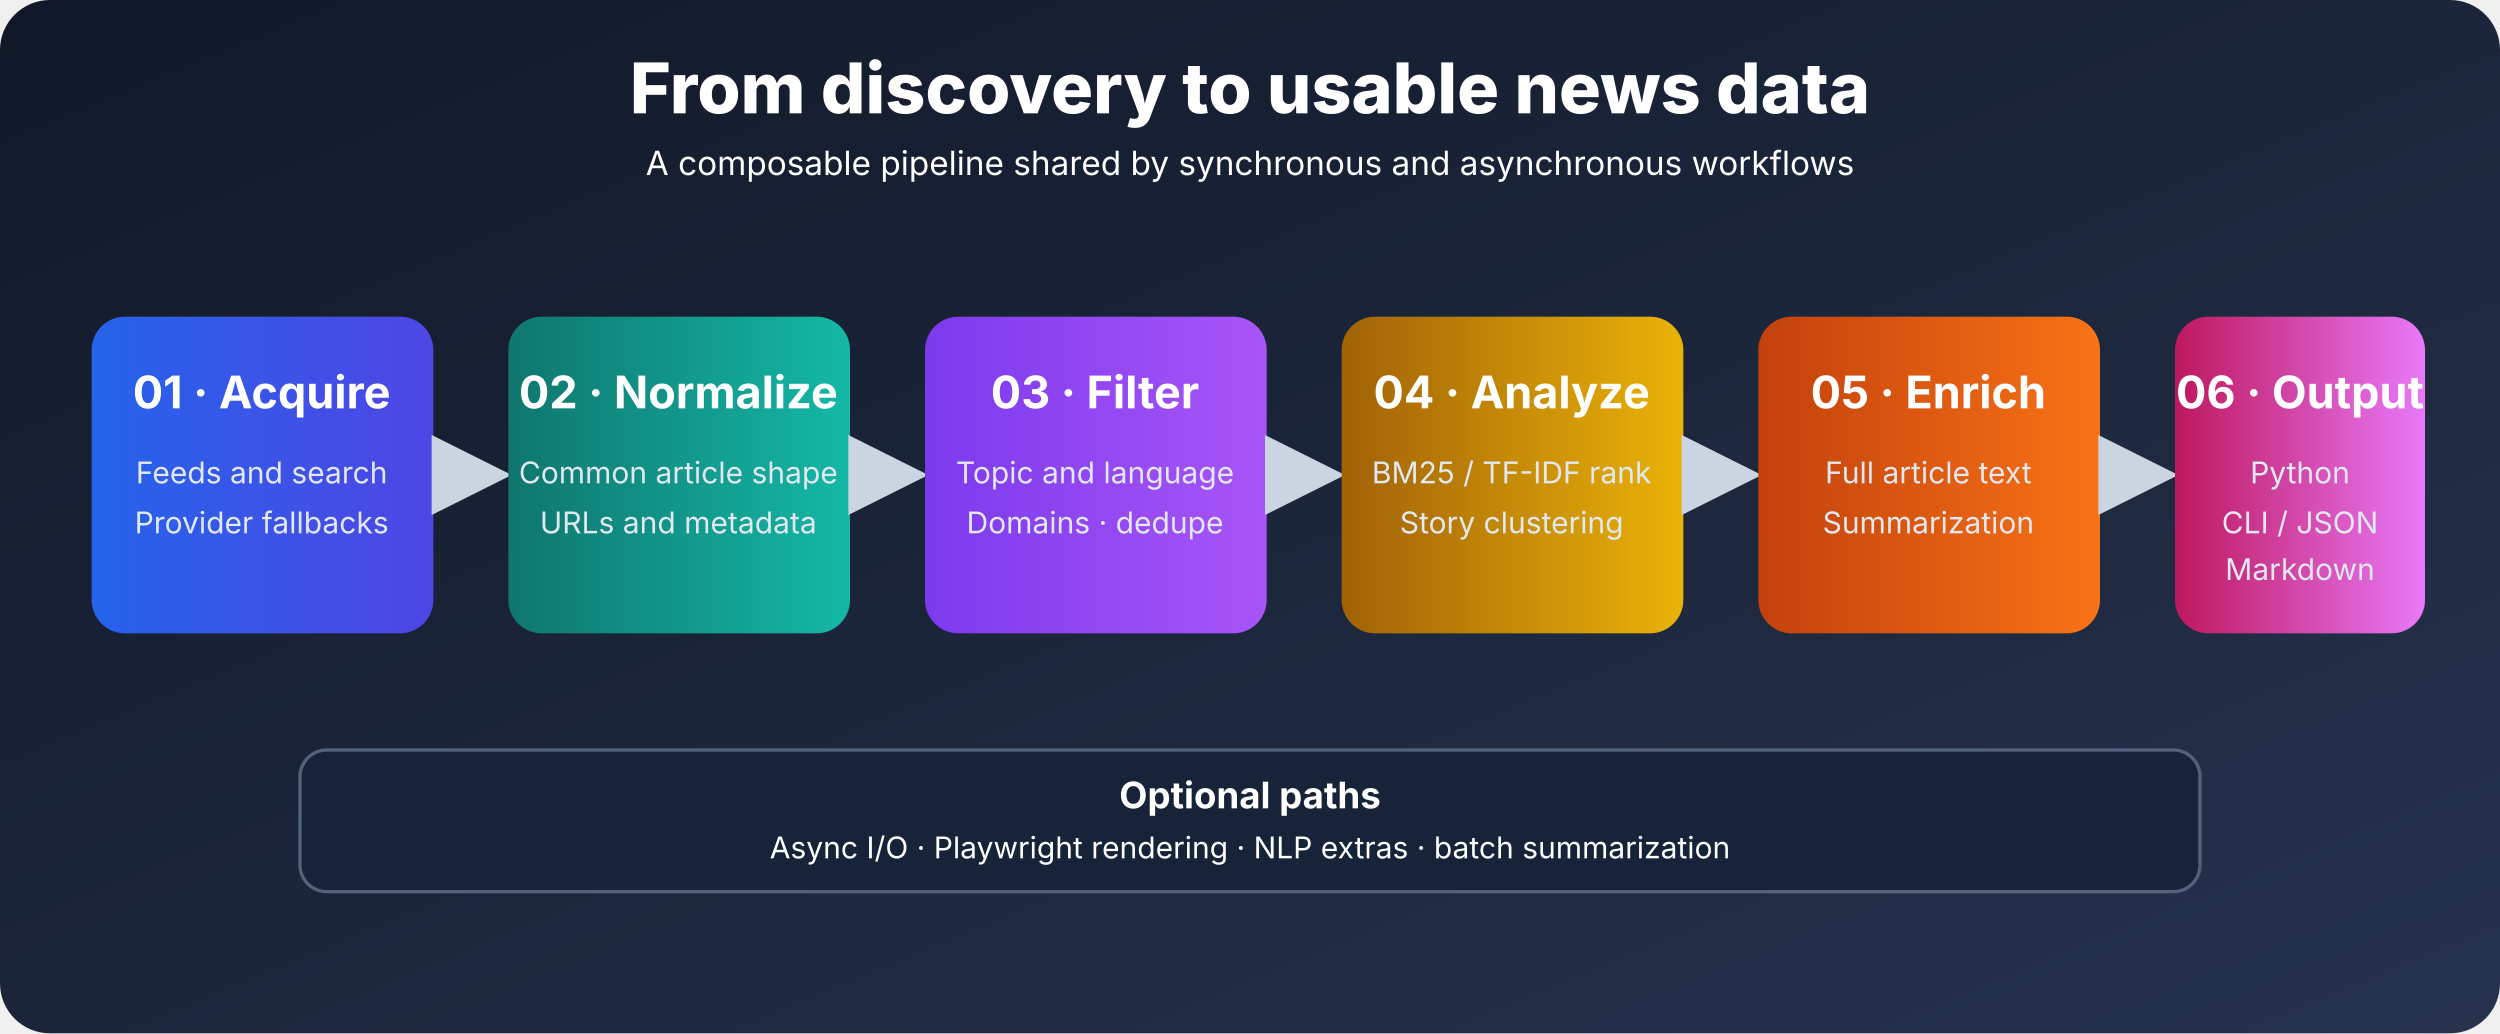
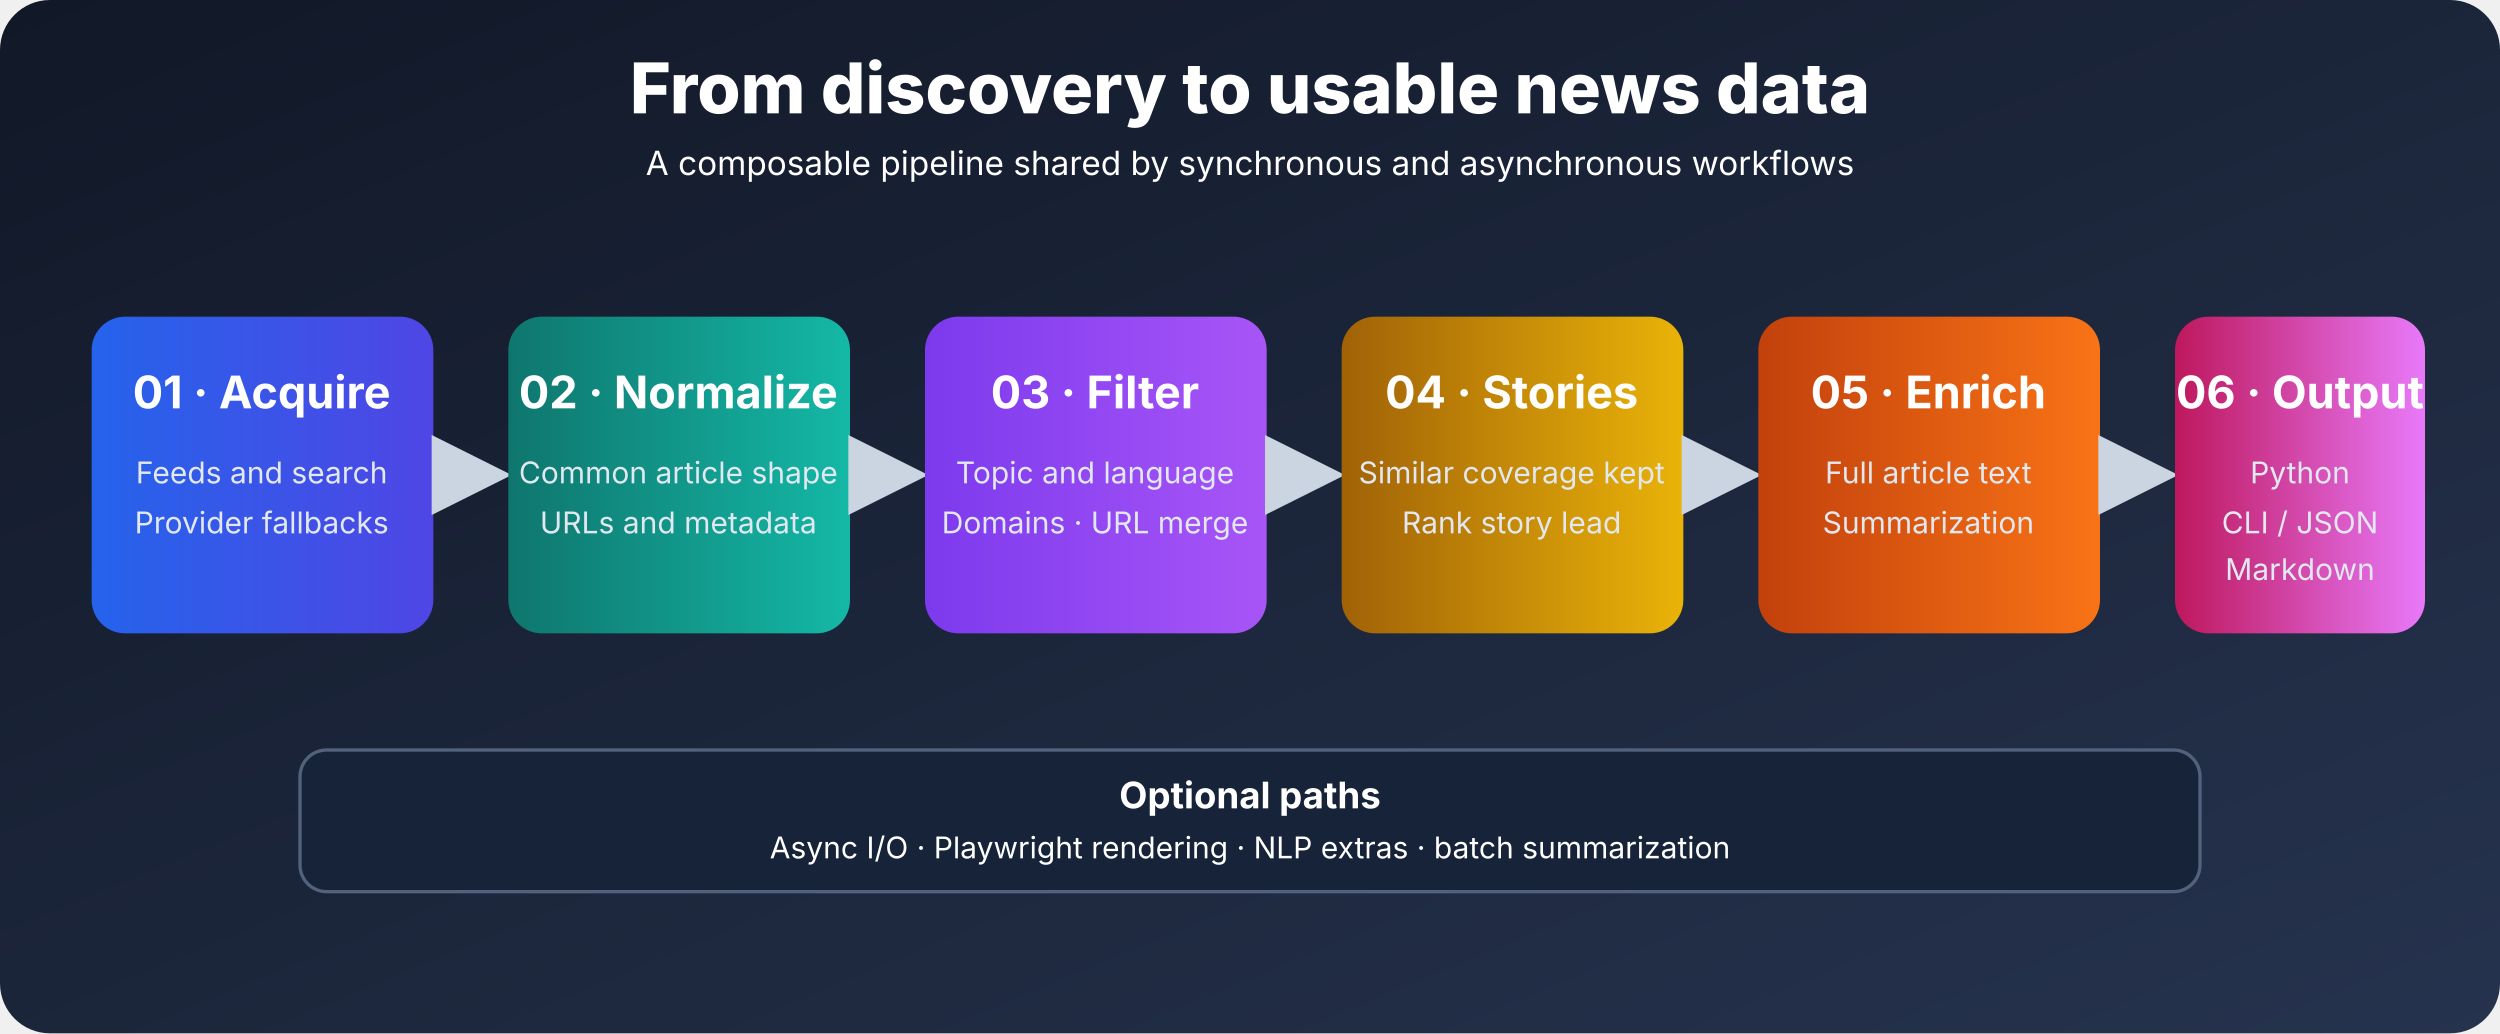
<svg xmlns="http://www.w3.org/2000/svg" width="1500" height="620" viewBox="0 0 1500 620" role="img" aria-labelledby="title desc">
  <defs>
    <linearGradient id="bg" x2="1" y2="1">
      <stop stop-color="#111827" />
      <stop offset="1" stop-color="#26334e" />
    </linearGradient>
    <linearGradient id="g1">
      <stop stop-color="#2563eb" />
      <stop offset="1" stop-color="#4f46e5" />
    </linearGradient>
    <linearGradient id="g2">
      <stop stop-color="#0f766e" />
      <stop offset="1" stop-color="#14b8a6" />
    </linearGradient>
    <linearGradient id="g3">
      <stop stop-color="#7c3aed" />
      <stop offset="1" stop-color="#a855f7" />
    </linearGradient>
    <linearGradient id="g4">
      <stop stop-color="#a16207" />
      <stop offset="1" stop-color="#eab308" />
    </linearGradient>
    <linearGradient id="g5">
      <stop stop-color="#c2410c" />
      <stop offset="1" stop-color="#f97316" />
    </linearGradient>
    <linearGradient id="g6">
      <stop stop-color="#be185d" />
      <stop offset="1" stop-color="#e879f9" />
    </linearGradient>
    <marker id="arr" markerWidth="12" markerHeight="12" refX="9" refY="6" orient="auto">
      <path d="M0 0 L12 6 L0 12z" fill="#cbd5e1" />
    </marker>
    <style>text{font-family:Inter,Segoe UI,Arial,sans-serif;fill:#fff}.h{font-size:27px;font-weight:700}.s{font-size:18px;fill:#e2e8f0}.a{stroke:#cbd5e1;stroke-width:4;fill:none;marker-end:url(#arr)}</style>
  </defs>
  <rect width="1500" height="620" rx="30" fill="url(#bg)" />
  <text x="750" y="68" text-anchor="middle" font-size="42" font-weight="800">From discovery to usable news data</text>
  <text x="750" y="105" text-anchor="middle" font-size="20" fill="#cbd5e1">A composable pipeline shared by synchronous and asynchronous workflows</text>
  <g transform="translate(55 190)">
    <rect width="205" height="190" rx="20" fill="url(#g1)" />
    <text x="102" y="55" text-anchor="middle" class="h">01 · Acquire</text>
    <text x="102" y="100" text-anchor="middle" class="s">Feeds and search</text>
    <text x="102" y="130" text-anchor="middle" class="s">Provider fallbacks</text>
  </g>
  <path class="a" d="M265 285 H295" />
  <g transform="translate(305 190)">
    <rect width="205" height="190" rx="20" fill="url(#g2)" />
    <text x="102" y="55" text-anchor="middle" class="h">02 · Normalize</text>
    <text x="102" y="100" text-anchor="middle" class="s">Common article shape</text>
    <text x="102" y="130" text-anchor="middle" class="s">URLs and metadata</text>
  </g>
  <path class="a" d="M515 285 H545" />
  <g transform="translate(555 190)">
    <rect width="205" height="190" rx="20" fill="url(#g3)" />
    <text x="102" y="55" text-anchor="middle" class="h">03 · Filter</text>
    <text x="102" y="100" text-anchor="middle" class="s">Topic and language</text>
-     <text x="102" y="130" text-anchor="middle" class="s">Domains · dedupe</text>
+     <text x="102" y="130" text-anchor="middle" class="s">Domains · URL merge</text>
  </g>
  <path class="a" d="M765 285 H795" />
  <g transform="translate(805 190)">
    <rect width="205" height="190" rx="20" fill="url(#g4)" />
-     <text x="102" y="55" text-anchor="middle" class="h">04 · Analyze</text>
-     <text x="102" y="100" text-anchor="middle" class="s">BM25 / TF-IDF rank</text>
-     <text x="102" y="130" text-anchor="middle" class="s">Story clustering</text>
+     <text x="102" y="55" text-anchor="middle" class="h">04 · Stories</text>
+     <text x="102" y="100" text-anchor="middle" class="s">Similar coverage kept</text>
+     <text x="102" y="130" text-anchor="middle" class="s">Rank story lead</text>
  </g>
  <path class="a" d="M1015 285 H1045" />
  <g transform="translate(1055 190)">
    <rect width="205" height="190" rx="20" fill="url(#g5)" />
    <text x="102" y="55" text-anchor="middle" class="h">05 · Enrich</text>
    <text x="102" y="100" text-anchor="middle" class="s">Full article text</text>
    <text x="102" y="130" text-anchor="middle" class="s">Summarization</text>
  </g>
  <path class="a" d="M1265 285 H1295" />
  <g transform="translate(1305 190)">
    <rect width="150" height="190" rx="20" fill="url(#g6)" />
    <text x="75" y="55" text-anchor="middle" class="h">06 · Output</text>
    <text x="75" y="100" text-anchor="middle" class="s">Python</text>
    <text x="75" y="130" text-anchor="middle" class="s">CLI / JSON</text>
    <text x="75" y="158" text-anchor="middle" class="s">Markdown</text>
  </g>
  <rect x="180" y="450" width="1140" height="85" rx="16" fill="#172338" stroke="#52627c" stroke-width="2" />
  <text x="750" y="485" text-anchor="middle" font-size="22" font-weight="700">Optional paths</text>
  <text x="750" y="515" text-anchor="middle" font-size="18" fill="#cbd5e1">Async I/O · Playwright rendering · NLP extras · batch summarization</text>
</svg>
